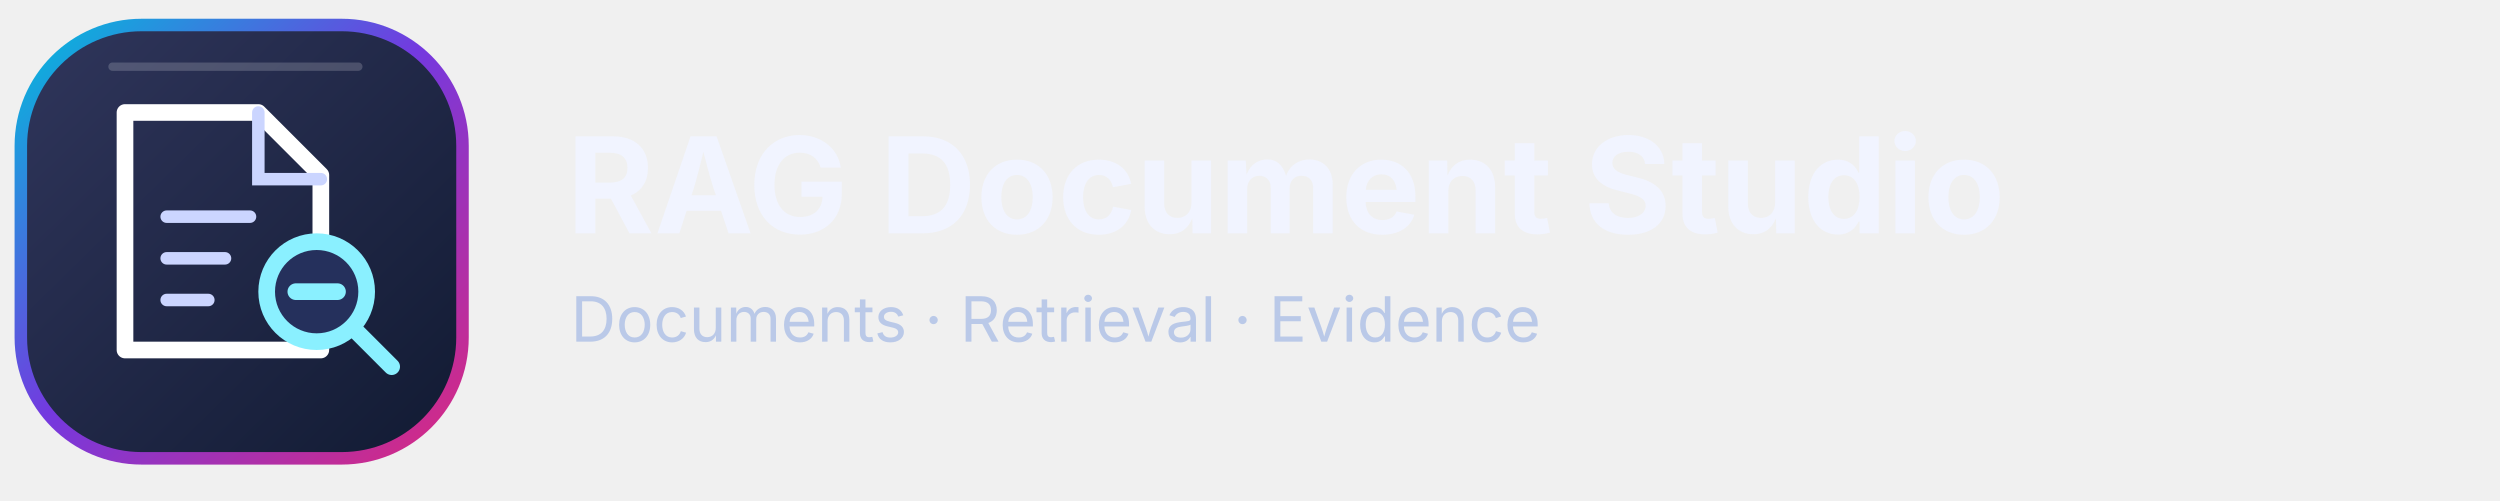
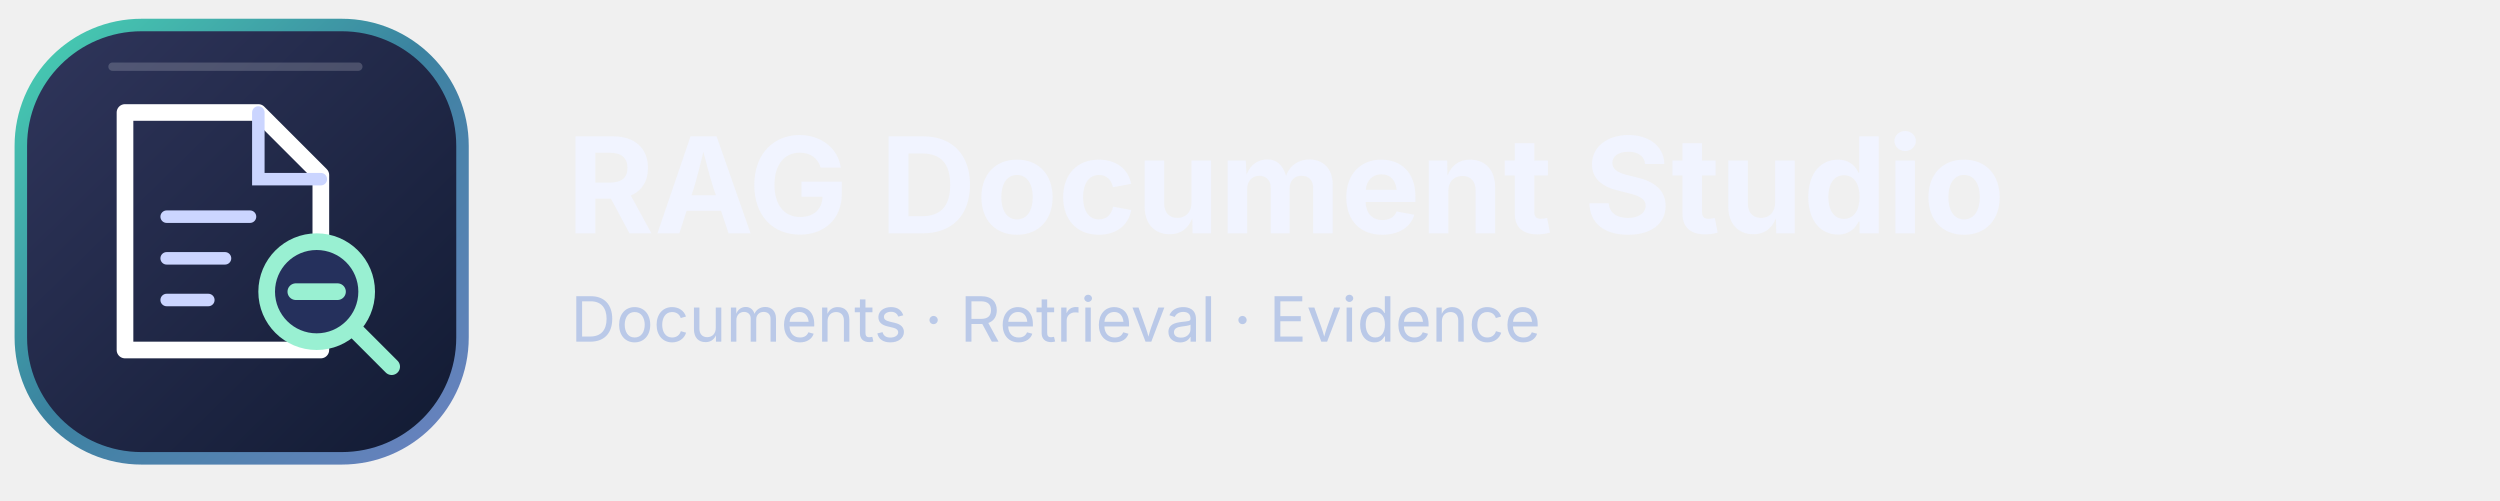
<svg xmlns="http://www.w3.org/2000/svg" width="600" height="120" viewBox="0 0 600 120" role="img" aria-label="RAG Document Studio">
  <defs>
    <linearGradient id="g" x2="1" y2="1">
-       <stop stop-color="#00bddd" />
-       <stop offset=".48" stop-color="#7439df" />
-       <stop offset="1" stop-color="#db287f" />
+       <stop stop-color="#47d2b3" />
+       <stop offset=".48" stop-color="#3b82a0" />
+       <stop offset="1" stop-color="#6c82c1" />
    </linearGradient>
    <linearGradient id="b" x2="1" y2="1">
      <stop stop-color="#30365c" />
      <stop offset="1" stop-color="#111a32" />
    </linearGradient>
  </defs>
  <g transform="translate(2 4)">
    <rect x="5" y="5" width="102" height="102" rx="29" fill="#060c20" />
    <rect x="3" y="2" width="106" height="104" rx="29" fill="url(#b)" stroke="url(#g)" stroke-width="3" />
    <path d="M25 12h59" stroke="#ffffff" stroke-opacity=".18" stroke-width="2" stroke-linecap="round" />
    <path d="M28 23h32l15 15v42H28Z" fill="none" stroke="white" stroke-width="4" stroke-linejoin="round" />
    <path d="M60 23v16h15M38 48h20M38 58h14M38 68h10" stroke="#cbd5ff" stroke-width="3" stroke-linecap="round" fill="none" />
-     <circle cx="74" cy="66" r="12" fill="#25305c" stroke="#8af0ff" stroke-width="4" />
-     <path d="m83 75 9 9M69 66h10" stroke="#8af0ff" stroke-width="4" stroke-linecap="round" />
+     <circle cx="74" cy="66" r="12" fill="#25305c" stroke="#99f0d2" stroke-width="4" />
+     <path d="m83 75 9 9M69 66h10" stroke="#99f0d2" stroke-width="4" stroke-linecap="round" />
  </g>
  <text x="136" y="56" fill="#f1f4ff" font-family="Inter,Arial,sans-serif" font-size="32" font-weight="700">RAG Document Studio</text>
  <text x="137" y="82" fill="#bac9e8" font-family="Inter,Arial,sans-serif" font-size="15">Documents · Retrieval · Evidence</text>
</svg>
